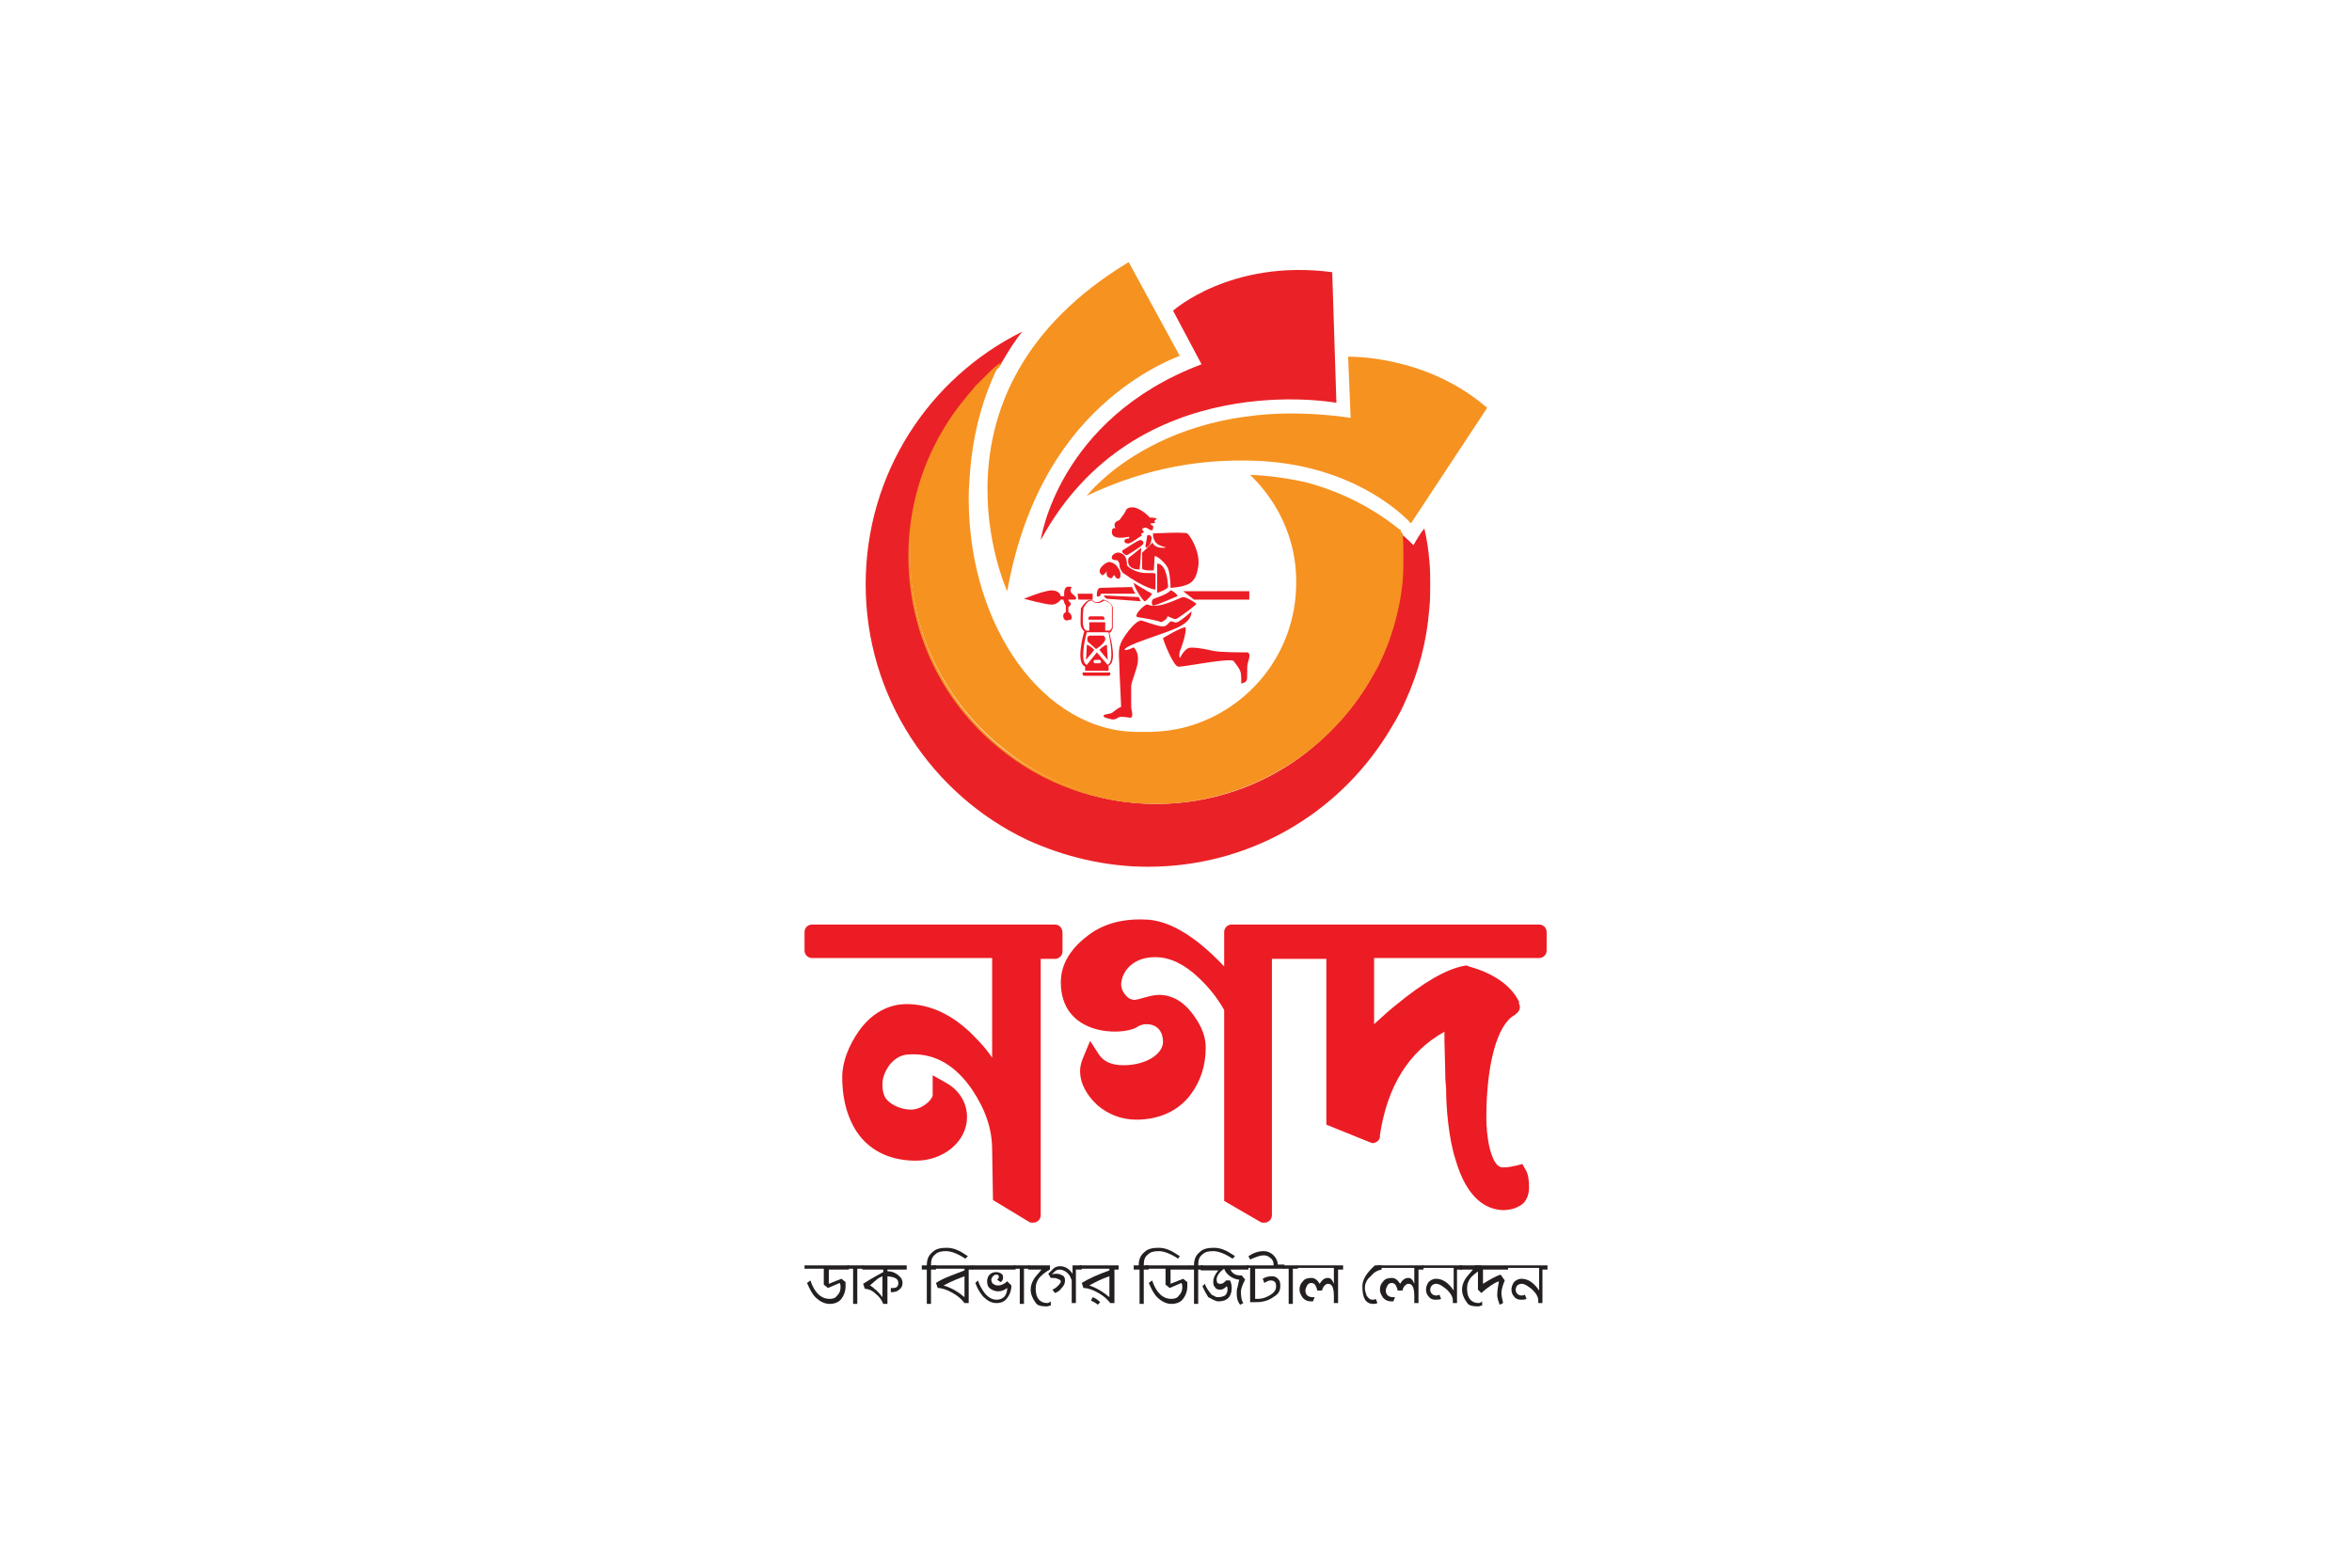
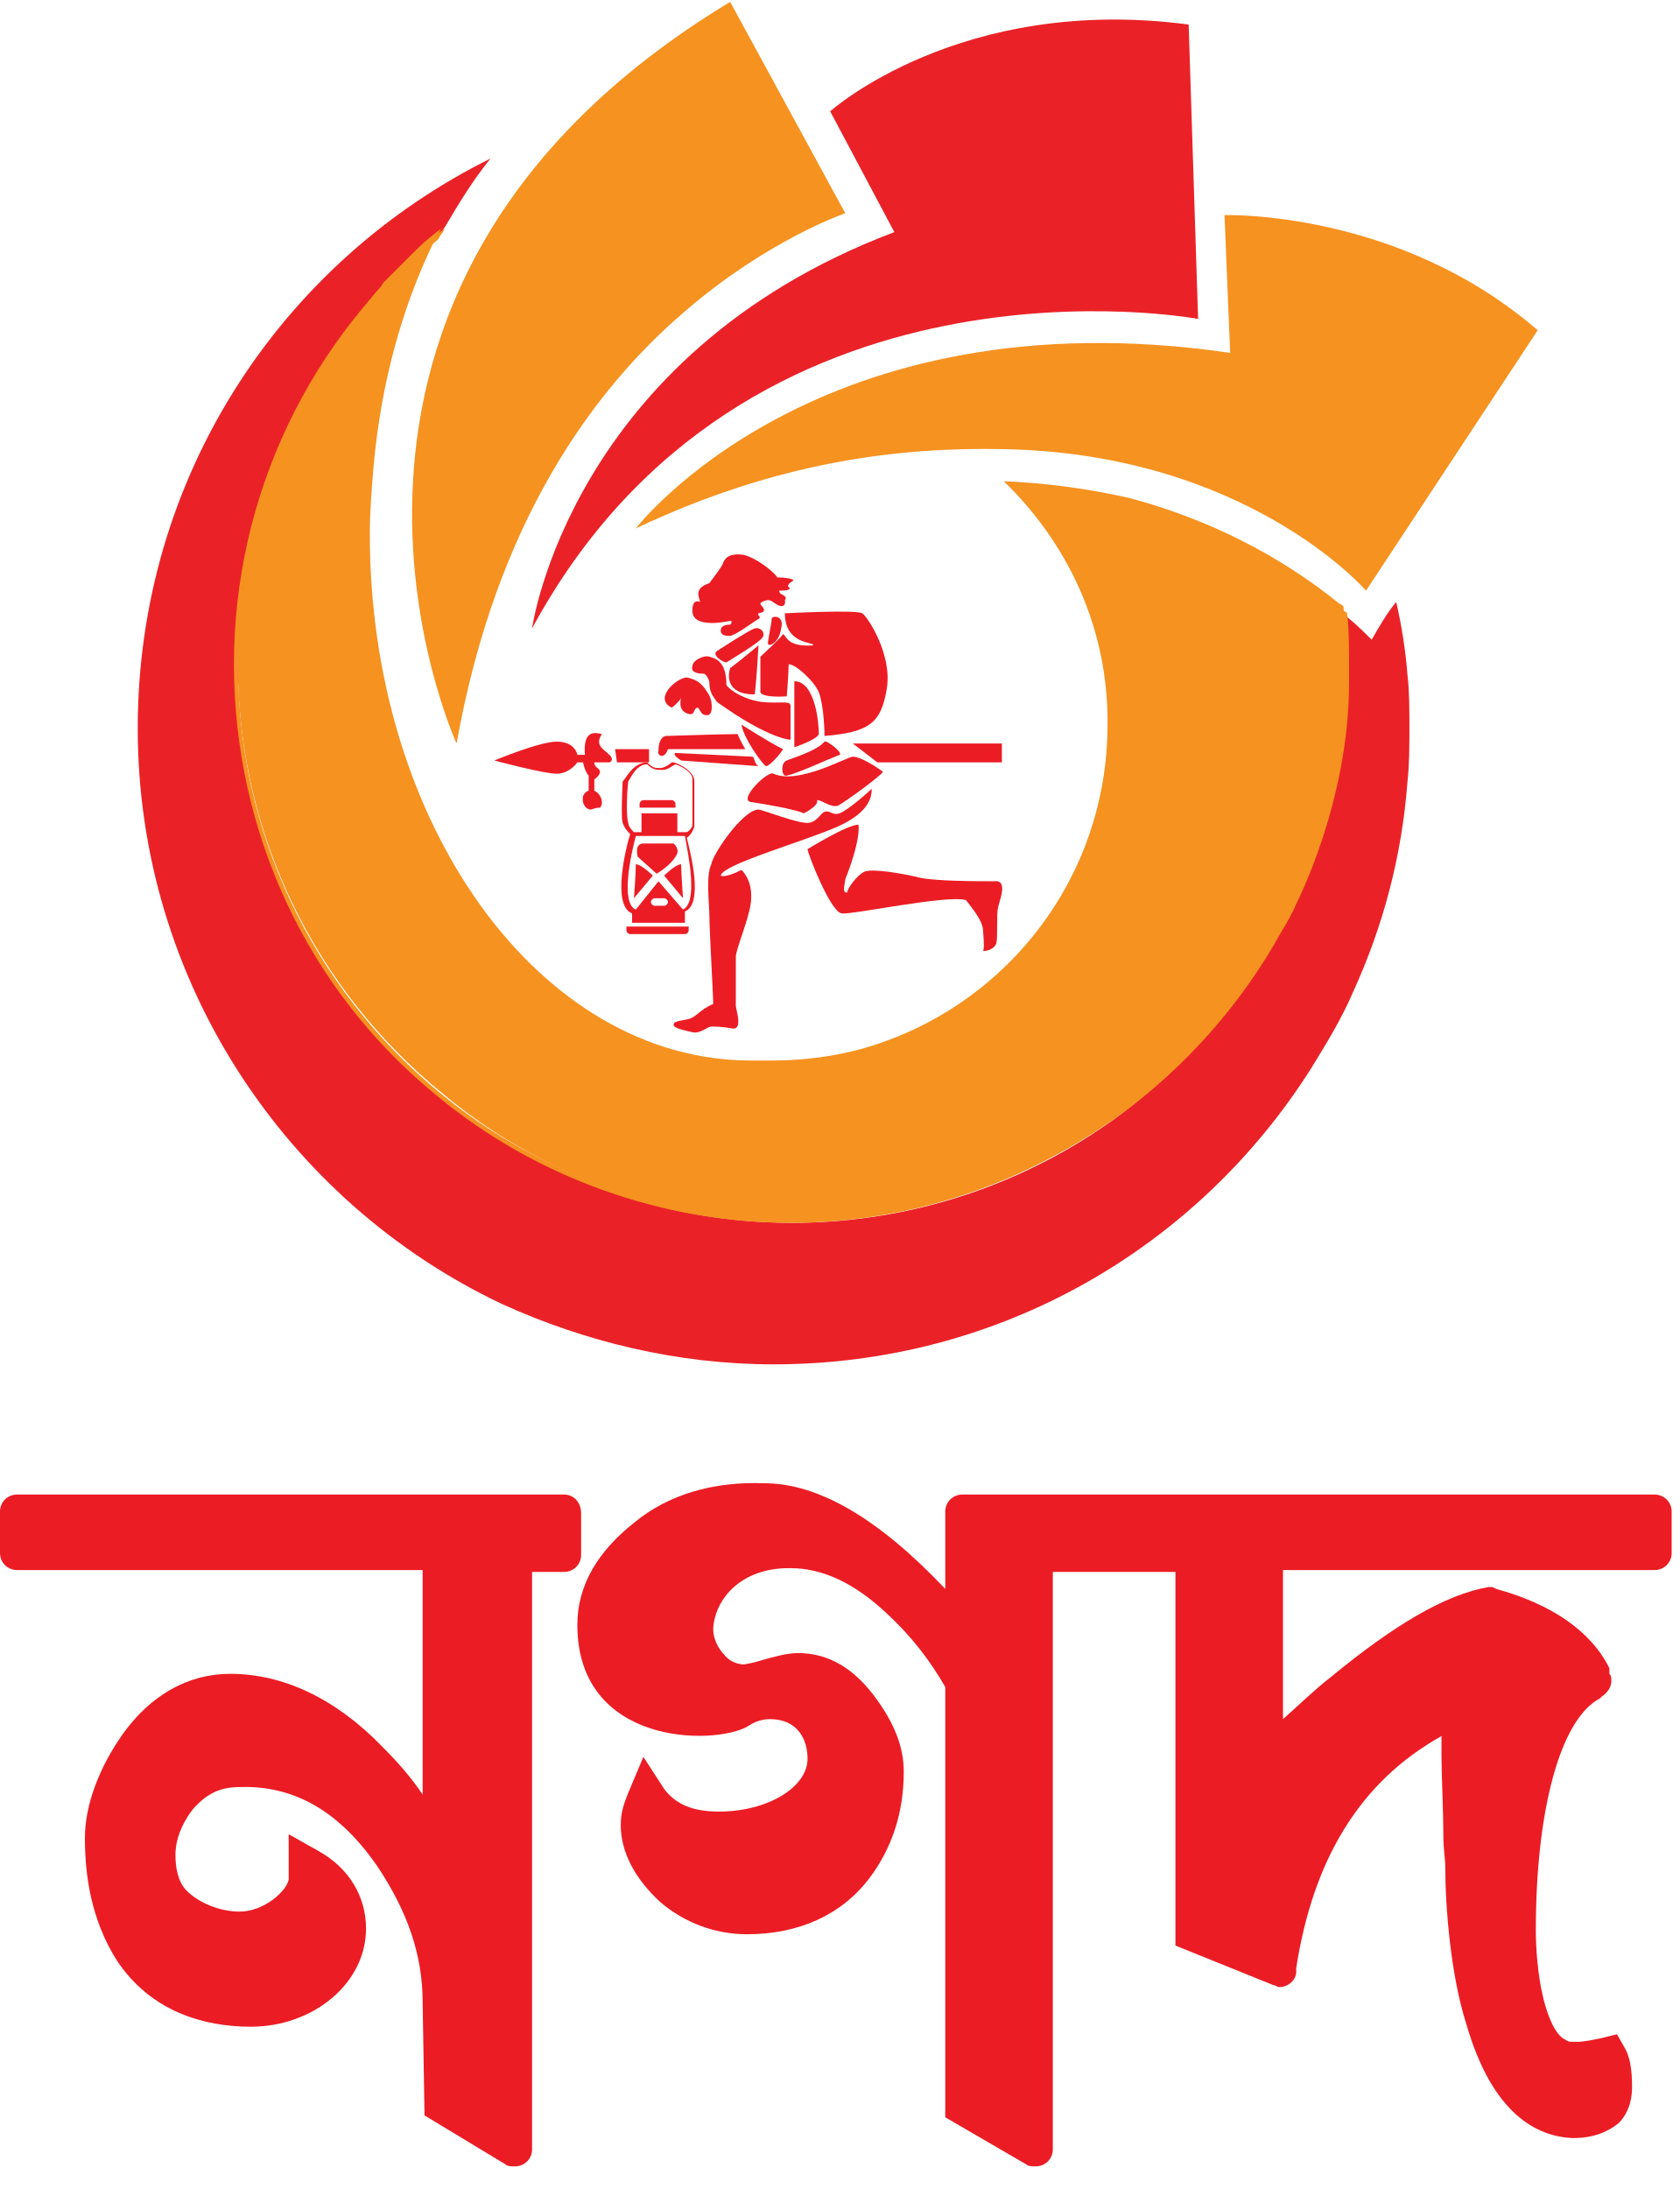
- <svg xmlns="http://www.w3.org/2000/svg" height="800" width="1200" xml:space="preserve" y="0" x="0" id="Layer_1" version="1.1" viewBox="-13.305 -31.2 115.31 187.2">
+ <svg xmlns="http://www.w3.org/2000/svg" width="89" height="116" xml:space="preserve" y="0" x="0" id="Layer_1" version="1.1" viewBox="0 0 89 116">
  <style id="style18" type="text/css">.st0{fill:#ec1c24}.st1{fill:#231f20}.st3{fill:#ea2227}.st4{fill:#f69220}</style>
  <path id="path20" d="M29.9 79.2H.9c-.5 0-.9.4-.9.9v2.2c0 .5.4.9.9.9h21.5v11.9c-.6-.9-1.3-1.7-2.1-2.5-2.5-2.6-5.3-3.9-8.1-3.9-2.2 0-4.2 1.1-5.7 3.2-1.2 1.7-2 3.7-2 5.5 0 1.9.3 4.3 1.7 6.5 1.8 2.7 4.6 3.5 7.1 3.5 3.3 0 6.1-2.3 6.1-5.2 0-1.7-.9-3.2-2.5-4.1l-1.6-.9v2.4c-.1.6-1.3 1.7-2.6 1.7-1.1 0-2.2-.5-2.8-1.1-.5-.5-.6-1.3-.6-1.9 0-.8.3-1.6.9-2.4.7-.8 1.4-1.2 2.5-1.2 2.9-.1 5.3 1.3 7.3 4.2 1.6 2.4 2.4 4.7 2.4 7.2l.1 6 4.3 2.6c.1.1.3.1.5.1.5 0 .9-.4.9-.9V83.3h1.7c.5 0 .9-.4.9-.9v-2.2c0-.6-.4-1-.9-1" class="st0" />
  <path id="path22" d="M87.7 79.2H51c-.5 0-.9.4-.9.9v4.1c-3.5-3.7-6.7-5.6-9.6-5.6-2.7-.1-5.1.6-6.9 2.1-1.9 1.5-3 3.3-3 5.4 0 6.4 7.2 6.4 9 5.4.3-.2.7-.4 1.2-.4 1.5 0 2 1.1 2 2.1 0 1.5-2.1 2.8-4.7 2.8-1.4 0-2.3-.4-2.9-1.2l-1.1-1.7-.8 1.9c-.2.5-.4 1-.4 1.7 0 1.5.8 2.9 2.1 4.1 1.3 1.1 2.9 1.7 4.6 1.7 2.7 0 5-1 6.5-3 1.2-1.6 1.8-3.5 1.8-5.6 0-1.2-.4-2.4-1.4-3.8-1.2-1.7-2.6-2.5-4.2-2.5-.6 0-1.3.2-2 .4-.3.1-.8.2-.9.2-.2 0-.7-.1-1-.5-.2-.2-.6-.7-.6-1.4.1-1.6 1.5-3.2 4-3.2h.1c1.7 0 3.4.8 5.1 2.4 1.3 1.2 2.3 2.5 3.1 3.9v22.8l4.3 2.5c.1.1.3.1.5.1.5 0 .9-.4.9-.9V83.3h6.5v19.8l5.2 2.1c.1 0 .2.1.3.1.5 0 .9-.4.9-.8v-.2c.9-5.8 3.4-9.9 7.7-12.3v1.1c0 .8.1 3 .1 4.2 0 .7.1 1.2.1 1.6 0 2.2.3 5.8 1.1 8.3 1.4 4.9 3.8 6 5.6 6.1h.1c1 0 1.8-.3 2.4-.8.3-.3.7-.9.7-1.9 0-.9-.1-1.6-.4-2.1l-.4-.7-.8.2c-.9.2-1.2.2-1.3.2h-.2c-.2 0-.3 0-.4-.1-.3-.1-.8-.6-1.2-2.2-.3-1.2-.4-2.7-.4-3.6 0-6.4 1.3-11.2 3.4-12.3l.1-.1c.3-.2.5-.5.5-.8 0-.2 0-.3-.1-.4v-.3c-1-2-3.1-3.4-6-4.2l-.2-.1h-.2c-2.3.4-5 2-8.4 4.8-.9.7-1.7 1.5-2.5 2.2v-7.9h19.7c.5 0 .9-.4.9-.9v-2.2c0-.5-.4-.9-.9-.9" class="st0" />
  <path id="path24" d="M2.9 120.3v1.8l1.5-.6.5.4v.5c0 .6-.2 1.1-.5 1.5-.3.4-.8.6-1.4.6-.6 0-1.2-.3-1.7-.8-.4-.4-.7-1-1-1.7l.4-.3c.5 1.5 1.3 2.2 2.3 2.2.4 0 .7-.1.9-.4.3-.3.4-.6.4-1 0-.2 0-.3-.1-.5l-1.4.6-.5-.4v-1.9H0v-.4h5.3v.5H2.9z" class="st1" />
  <path transform="translate(-5.7 -1.1)" id="polygon26" class="st1" d="M11.5 125.6v-4.2h-.7v-.4h1.9v.4H12v4.2z" />
  <path id="path28" d="M9.9 120.3v.3c.4 0 .8.1 1.2.4.4.3.6.6.6 1 0 .3-.1.6-.4.8-.2.2-.5.3-.9.3h-.1v-.5h.3c.4 0 .6-.2.6-.6 0-.5-.4-.7-1.3-.8v3.3h-.5c-.2-.5-.5-.9-.9-1.2-.4-.4-.9-.6-1.3-.6l-.2-.6c.3-.2 1.1-.7 2.4-1.4v-.3H6.9v-.5h5.3v.5H9.9zm-.6.9c-.2.1-.5.2-.8.5l-.7.6c.3.1.5.4.8.6.1.1.4.4.7.8z" class="st1" />
  <path id="path30" d="M19.2 119.1c-.9-.6-1.7-.9-2.3-.9-.6 0-1 .1-1.3.4-.4.3-.5.7-.5 1.3h.6v.5h-.6v4.1h-.5v-4.1H14v-.5h.6c0-.7.2-1.2.7-1.6.4-.4 1-.5 1.7-.5.4 0 .9.1 1.3.3.3.1.7.4 1.2.7z" class="st1" />
  <path id="path32" d="M19.6 120.3v4.1h-.5c-.3-.4-.7-.8-1.4-1.2-.7-.4-1.3-.6-1.8-.6l-.2-.6c.3-.2.8-.5 1.6-.8.2-.1.8-.3 1.8-.7v-.2h-3.8v-.4h4.8v.5h-.5zm-.5.9c-.5.2-1.4.5-2.5 1.1 1 .3 1.8.8 2.5 1.4z" class="st1" />
  <path id="path34" d="M20 119.9h5.2v.5H20zm2.9 4.5c-.6 0-1.1-.3-1.6-.8-.4-.5-.7-1-.9-1.6l.3-.3c.2.6.5 1.1.8 1.5.4.5.9.8 1.4.8.4 0 .7-.1 1-.4.2-.3.3-.6.3-1-.4.3-.7.4-1.1.4-.3 0-.6-.1-.9-.3-.3-.2-.4-.5-.4-.9 0-.3.1-.6.3-.8.2-.2.5-.3.8-.3.2 0 .5.1.6.2.2.1.2.3.2.5s-.1.4-.3.5l-.4-.3c.1-.1.2-.2.2-.3 0-.2-.1-.3-.3-.3-.2 0-.3.1-.4.2-.1.1-.2.3-.2.4 0 .2.1.4.2.5.2.1.3.2.6.2.4 0 .8-.2 1.1-.5l.5.5c0 .6-.2 1.1-.5 1.5-.3.4-.7.6-1.3.6" class="st1" />
  <path transform="translate(-5.7 -1.1)" id="polygon36" class="st1" d="M31.4 125.6v-4.2h-.7v-.4h1.8v.4h-.6v4.2z" />
  <path id="path38" d="M28.9 124.8c-.6 0-1-.1-1.2-.3-.4-.5-.7-1.1-.7-1.7 0-.4.1-.8.4-1.3.2-.3.5-.6.9-1.1h-1.6v-.5h2.6v.5c-.4.2-.8.5-1.2.9-.4.5-.5.9-.5 1.4 0 1.1.5 1.7 1.4 1.7.1 0 .3-.1.4-.2v.5c-.2 0-.3.1-.5.1" class="st1" />
  <path id="path40" d="M32.4 120.3v4.1h-.5v-2.7c0-.1-.1-.2-.2-.5-.3-.5-.8-.8-1.3-.8-.2 0-.4.1-.6.3l-.3.3c.2-.1.4-.1.6-.1.3 0 .5.1.7.2.2.1.3.3.3.6s-.1.6-.4.9c-.2.3-.5.5-.8.6l-.3-.4c.2-.1.4-.2.6-.4.2-.2.4-.4.4-.6 0-.1-.1-.2-.4-.3-.2-.1-.4-.1-.6-.1h-.2l-.3-.5.6-.6c.2-.2.5-.3.8-.3.6 0 1.1.3 1.5.9v-1h1.1v.5h-.7z" class="st1" />
  <path id="path42" d="M37 120.3v4.1h-.5c-.3-.4-.7-.8-1.4-1.2-.7-.4-1.3-.6-1.8-.6l-.2-.6c.8-.5 1.9-1 3.3-1.5v-.2h-3.6v-.4h4.7v.5H37zm-.6.9c-.9.3-1.7.7-2.4 1.1.9.3 1.7.8 2.4 1.4zm-1.4 3.4c-.2-.2-.4-.3-.8-.5l.2-.4c.3.1.6.3.9.6z" class="st1" />
  <path id="path44" d="M44.6 119.1c-.9-.6-1.7-.9-2.3-.9-.6 0-1 .1-1.3.4-.4.3-.5.7-.5 1.3h.6v.5h-.6v4.1H40v-4.1h-.7v-.5h.6c0-.7.2-1.2.7-1.6.4-.4 1-.5 1.7-.5.4 0 .9.1 1.3.3.3.1.7.4 1.2.7z" class="st1" />
  <path id="path46" d="M43.7 120.3v1.8l1.5-.6.5.4v.5c0 .6-.2 1.1-.5 1.5-.3.4-.8.6-1.4.6-.6 0-1.2-.3-1.7-.8-.4-.4-.7-1-1-1.7l.4-.3c.5 1.5 1.3 2.2 2.3 2.2.4 0 .7-.1.9-.4.3-.3.4-.6.4-1 0-.2 0-.3-.1-.5l-1.4.6-.5-.4v-1.9h-2.4v-.4H46v.5h-2.3z" class="st1" />
  <path id="path48" d="M51.1 119.1c-.9-.6-1.7-.9-2.3-.9-.6 0-1 .1-1.3.4-.4.3-.5.7-.5 1.3h.6v.5H47v4.1h-.5v-4.1h-.6v-.5h.6c0-.7.2-1.2.7-1.6.4-.4 1-.5 1.7-.5.4 0 .9.1 1.3.3.3.1.7.4 1.2.7z" class="st1" />
  <path id="path50" d="M50.8 120.3c.2.5.6.8 1.2.8h.2l.4.5c-.3.6-.5 1.1-.5 1.4 0 .7.1 1.2.3 1.4l-.4.2c-.3-.4-.4-.8-.4-1.3 0-.3 0-.6.1-.8 0-.1.1-.4.2-.9-.4 0-.8-.2-1.1-.4-.4-.3-.6-.6-.7-.9-.6.4-.9.9-.9 1.3 0 .3.1.5.4.5.1 0 .3 0 .4-.1.1-.1.3-.2.3-.3h.5c.1.2.2.5.2.9 0 1-.5 1.6-1.6 1.6-.2 0-.4-.1-.6-.2-.1 0-.3-.2-.6-.3-.2-.3-.4-.7-.7-1.3l.3-.3c.1.4.4.8.8 1.3l.4.2c.1.1.3.1.4.1.3 0 .6-.1.8-.2.2-.2.3-.4.3-.7 0-.2 0-.3-.1-.4-.3.3-.5.4-.8.4-.3 0-.5-.1-.6-.3-.2-.2-.2-.4-.2-.7 0-.4.2-.8.6-1.3h-2.1v-.6H53v.5h-2.2z" class="st1" />
  <path id="path52" d="M53.8 120.3v3.6h.3c.4 0 .9-.1 1.4-.4.5-.3.8-.6.8-1.1 0-.5-.2-.7-.7-.7-.1 0-.4.1-.7.3l-.2-.5c.3-.2.7-.3 1.1-.3.3 0 .6.1.8.4.2.2.2.5.2.8 0 .5-.2.9-.7 1.2-.4.3-.8.5-1.3.6-.3.1-.9.1-1.6.1v-4.1h-.4v-.3H56v-.1c0-.3-.1-.6-.4-.8-.2-.2-.5-.3-.8-.3-.4 0-.9.2-1.6.5l-.2-.4c.6-.4 1.2-.6 1.8-.6.5 0 .9.2 1.2.5.3.3.5.7.5 1.1h.8v.5z" class="st1" />
  <path transform="translate(-5.7 -1.1)" id="polygon54" class="st1" d="M63.5 125.6v-4.2h-.7v-.4h1.8v.4H64v4.2z" />
  <path id="path56" d="M63.7 120.3v4.1h-.5v-.8c0-1-.2-1.5-.7-1.5-.2 0-.3.1-.5.3-.1.2-.2.3-.2.5h-.6c0-.2-.1-.4-.2-.6-.1-.2-.3-.3-.5-.3s-.4.1-.5.3c-.1.2-.2.4-.2.6 0 .5.3.8.9.8h.2l-.2.5h-.2c-.4 0-.7-.1-1-.4-.2-.3-.4-.6-.4-1s.1-.7.4-1c.2-.3.6-.4 1-.4s.7.2 1 .7c.3-.5.6-.7 1-.7.3 0 .5.2.7.7v-1.9h-4.4v-.3h5.5v.5h-.6z" class="st1" />
  <path id="path58" d="M66.9 122.6c0 .3.1.6.2.9.2.3.4.5.7.5.1 0 .3 0 .4-.1l.2.5c-.2.1-.4.1-.5.1-.9 0-1.3-.7-1.3-2.1 0-.8.5-1.6 1.5-2.5h.8v.5c-.5.1-.9.3-1.3.8-.5.4-.7.9-.7 1.4" class="st1" />
  <path id="path60" d="M73.3 120.3v4.1h-.5v-.8c0-1-.2-1.5-.7-1.5-.2 0-.3.1-.5.3-.1.2-.2.3-.2.5h-.6c0-.2-.1-.4-.2-.6-.1-.2-.3-.3-.5-.3s-.4.1-.5.3c-.1.2-.2.4-.2.6 0 .5.3.8.9.8h.2l-.2.5h-.2c-.4 0-.7-.1-1-.4-.2-.3-.4-.6-.4-1s.1-.7.4-1c.2-.3.6-.4 1-.4s.7.2 1 .7c.3-.5.6-.7 1-.7.3 0 .5.2.7.7v-1.9h-4.4v-.3h5.5v.5h-.6z" class="st1" />
  <path id="path62" d="M77.9 120.3v4.1h-.5v-.3c0-.4-.2-.8-.7-1.3-.5-.4-.9-.7-1.3-.7-.2 0-.4.1-.5.2-.1.1-.2.3-.2.5s.1.4.2.5c.1.1.3.2.5.2.1 0 .2 0 .4-.1l.2.5c-.2.1-.4.1-.7.1-.3 0-.6-.1-.8-.4-.2-.2-.3-.5-.3-.8 0-.3.1-.6.3-.9.2-.2.5-.4.9-.4.8 0 1.5.5 2.1 1.4v-2.7h-3.7v-.3h4.7v.5h-.6z" class="st1" />
  <path id="path64" d="M80.4 124.8c-.6 0-1-.1-1.2-.3-.4-.5-.7-1.1-.7-1.7 0-.4.1-.8.4-1.3.2-.3.5-.6.9-1.1h-1.6v-.5h2.6v.5c-.4.2-.8.5-1.2.9-.4.5-.5.9-.5 1.4 0 1.1.5 1.7 1.4 1.7.1 0 .3-.1.4-.2v.5c-.2 0-.3.1-.5.1" class="st1" />
  <path id="path66" d="M81 120.3v1.8c.8-.5 1.5-.9 2.1-1.1l.5.7c-.3.7-.4 1.2-.4 1.5 0 .3.1.7.2 1.2l-.4.2c-.2-.5-.3-.9-.3-1.1 0-.6.1-1.1.2-1.7-.6.2-1.3.7-2.1 1.4l-.4-.4v-2.4H80v-.5h4v.5h-3z" class="st1" />
  <path id="path68" d="M88.1 120.3v4.1h-.5v-.3c0-.4-.2-.8-.7-1.3-.5-.4-.9-.7-1.3-.7-.2 0-.4.1-.5.2-.1.1-.2.3-.2.5s.1.4.2.5c.1.1.3.2.5.2.1 0 .2 0 .4-.1l.2.5c-.2.1-.4.1-.7.1-.3 0-.6-.1-.8-.4-.2-.2-.3-.5-.3-.8 0-.3.1-.6.3-.9.2-.2.5-.4.9-.4.8 0 1.5.5 2.1 1.4v-2.7H84v-.3h4.7v.5h-.6z" class="st1" />
  <path id="rect70" fill="none" d="M0 0h88.6v124.7H0z" />
  <g transform="translate(-5.7 -1.1)" id="g134">
    <path id="path72" d="M80.4 39.7c0 .9 0 1.9-.1 2.8-.3 4-1.3 7.7-2.9 11.2-.6 1.4-1.4 2.7-2.2 4-6 9.5-16.5 15.7-28.5 15.7-5.1 0-10-1.2-14.4-3.2C20.9 64.8 13 53.1 13 39.7 13 26.4 20.6 15 31.7 9.5c-.9 1.1-1.7 2.4-2.4 3.6-.1.1-.1.2-.2.3-.4.4-.9.7-1.3 1.1L26.3 16l-.3.3c-.1.1-.2.2-.3.4-.2.2-.4.4-.5.6-.3.4-.7.8-1 1.3-1.4 1.8-2.6 3.9-3.5 6l-.3.6c-.1.3-.2.5-.3.8 0 .1-.1.3-.1.4-.1.4-.3.8-.4 1.2-.1.3-.2.5-.2.8 0 .1-.1.3-.1.4-.1.3-.1.5-.2.8-.2.8-.4 1.7-.5 2.6 0 .2-.1.4-.1.7 0 .2 0 .3-.1.5 0 .3 0 .5-.1.8v2.2c0 9.2 4.2 17.4 10.8 22.8 5.1 4.2 11.6 6.7 18.6 6.7 6.4 0 12.4-2.1 17.2-5.6 3.5-2.6 6.5-5.9 8.6-9.7.3-.5.5-1 .8-1.5 1.7-3.5 2.7-7.5 2.8-11.6v-1c0-1 0-1.9-.1-2.8.1 0 .1.1.1.1.5.4.9.8 1.3 1.2.4-.7.8-1.4 1.3-2 .3 1.3.5 2.6.6 3.9.1.8.1 1.8.1 2.8" class="st3" />
    <path id="path74" d="M77.1 36.3v1c0 6-2.5 11-2.8 11.6-.2.5-.5 1-.8 1.5-2.1 3.8-5.1 7.2-8.6 9.7-4.8 3.5-10.8 5.6-17.2 5.6-7.1 0-13.6-2.5-18.6-6.7-6.6-5.4-10.8-13.6-10.8-22.8V34c0-.3 0-.5.1-.8 0-.2 0-.3.1-.5 0-.2.1-.4.1-.7.1-.9.3-1.7.5-2.6.1-.3.1-.5.2-.8 0-.1.1-.3.1-.4.1-.3.1-.5.2-.8.1-.4.3-.8.4-1.2 0-.1.1-.3.1-.4.1-.3.2-.5.3-.8l.3-.6c.9-2.1 2.1-4.2 3.5-6 .3-.4.7-.8 1-1.3.2-.2.3-.4.5-.6.1-.1.2-.2.3-.4l.3-.3 1.5-1.5c.4-.4.9-.8 1.3-1.1-.1.1-.1.2-.2.3-.1.1-.1.2-.2.4-1.7 3.5-2.8 7.5-3.2 11.9-.1 1.2-.2 2.4-.2 3.6 0 15.4 9 27.9 20.2 27.9h1.1c1.6 0 3.2-.2 4.7-.6 7.6-2.1 13.1-9 13.1-17.2V39c-.1-4.9-2.2-9.2-5.5-12.4 2.3.1 4.5.4 6.7.9 4.1 1.1 7.9 3 11.1 5.6.1 0 .1.1.2.1.1 1.2.2 2.1.2 3.1" class="st4" />
    <path id="path76" d="M77.2 36.3v1c0 6.3-2.8 11.7-2.8 11.7-.2.5-.5 1-.8 1.5-2.1 3.8-5.1 7.2-8.7 9.8-5.1 3.6-11 5.6-17.3 5.6-6.8 0-13.5-2.4-18.7-6.7-6.9-5.6-10.8-14-10.8-22.9 0-8.9 4-17.3 10.9-22.9l.3-.2c-.1.1-.1.2-.2.3-.1.1-.1.2-.2.3-6.7 5.6-10.6 13.8-10.6 22.5 0 8.8 3.9 17.1 10.7 22.7 5.2 4.3 11.8 6.6 18.6 6.6 6.2 0 12.1-1.9 17.1-5.5 3.5-2.5 6.5-5.9 8.6-9.7.3-.5.5-1 .8-1.5 0-.1 2.8-5.4 2.8-11.6v-1c0-.9 0-1.9-.1-2.8v-.1c.1 0 .1.1.2.1l.1.1c.1.9.1 1.8.1 2.7" class="st4" />
    <path id="path78" d="M69.2 18s-24-4.5-35.3 16.4c0 0 2-14.5 19.2-21L49.7 7s6.9-6.2 19-4.6z" class="st3" />
    <path id="path80" d="M39.4 29.1s9.6-12.5 31.5-9.3l-.3-7.3s9.2-.3 16.6 6.1l-9.1 13.8s-6.3-7.3-19.3-7.5c-5.3-.1-11.8.6-19.4 4.2" class="st4" />
    <path id="path82" d="M29.9 40.5s-11-23.9 14.5-39.3l6.1 11.2s-4.1 1.4-8.5 5.2c-4.8 4.1-10 11.1-12.1 22.9" class="st4" />
    <g id="g132">
      <path id="path84" d="M44.4 34s-2.1.5-2-.6c0-.4.2-.5.4-.4 0-.2-.4-.7.5-1 .3-.4.6-.8.7-1 .1-.3.3-.6 1.1-.5.8.2 1.7 1 1.8 1.2.5 0 1 .1.8.2-.2.1-.3.3-.2.3 0 0 .3.2-.5.2 0 .2.2.2.3.3.1.1 0 .2 0 .2s.1.4-.3.3c-.4-.2-.4-.3-.6-.3-.1 0-.4.1-.4.2s.5.4-.1.5c-.1.1.2.2 0 .3-.2.1-1.1.8-1.5.9-.4 0-.5-.1-.5-.3 0-.2.2-.3.5-.3.1-.1.1-.2 0-.2" class="st0" />
      <path id="path86" d="M44.2 36.2c-.2 0-.8-.4-.5-.6.3-.2 1.7-1.1 2-1.2.3-.1.7.3.3.6-.3.3-1.8 1.2-1.8 1.2" class="st0" />
      <path id="path88" d="M46.4 35.2c0-.2.2-1.1.2-1.3 0-.2.7-.2.5.5-.1.8-.7 1-.7.8" class="st0" />
      <path id="path90" d="M47.3 33.6s3.8-.2 4.1 0c.3.2 1.6 2.2 1.3 4-.3 1.8-.9 2.3-3.3 2.5 0-.6-.1-2.1-.4-2.5-.2-.4-1.1-1.3-1.5-1.3 0 .4-.1 1.7-.1 1.7s-1.2.1-1.4-.2v-1.9s1.1-1 1.2-1.2c.2.1.2.7 1.6.6.1-.2-1.5 0-1.5-1.7" class="st0" />
      <path id="path92" d="M45.9 35.3s-1.2 1-1.5 1.2c-.1.3-.3 1.4 1.3 1.4.1-.7.2-2.6.2-2.6" class="st0" />
      <path id="path94" d="M43 36.8c-.4 0-.7-.1-.6-.4 0-.3.6-.6.9-.5.3.1.9.2.9 1.5.2.3 1 .8 1.9.9.9.1 1.5-.1 1.5.2v1.8s-1.1 0-3.9-2c-.2-.3-.4-.5-.4-1 0-.2-.2-.5-.3-.5" class="st0" />
      <path id="path96" d="M42.1 37c-.5 0-1.8 1.1-.8 1.6.3-.2.5-.5.5-.5s-.2.6.3.8c.5.2.3-.3.6-.3.2.3.2.4.5.4s.3-.8 0-1.2c-.3-.5-.6-.7-1.1-.8" class="st0" />
      <path id="path98" d="M47.8 37.2v3.5s1.2-.4 1.3-.7c0-.6-.2-2.8-1.3-2.8" class="st0" />
      <path id="path100" d="M45 39.5s1.4.9 2.2 1.3c-.1.2-.7.9-.9.9-.2-.1-1.2-1.5-1.3-2.2" class="st0" />
      <path id="polygon102" class="st0" d="M38.3 40.8h1.8v.7h-1.7z" />
      <path id="polygon104" class="st0" d="M58.8 40.5h-7.9l1.3 1h6.6z" />
      <path id="path106" d="M49.4 40.4c.1-.1 1 .6.8.7-.3.1-2.7 1.2-2.9 1.1-.2-.1-.2-.7.1-.8.2-.1 1.6-.5 2-1" class="st0" />
      <path id="path108" d="M46.7 42.1c-.3-.2-1.9 1.4-1.2 1.5.7.1 2.4.4 2.8.6.4-.2.8-.5.7-.7.3 0 .7.4 1.1.3.4-.2 2.3-1.6 2.4-1.8-.4-.3-1.2-.8-1.6-.8-.3 0-2.9 1.5-4.2.9" class="st0" />
      <path id="path110" d="M45.9 44c.2 0 2.2.8 2.7.7.5-.1.6-.6.9-.6.3 0 .4.3.9 0s1.3-1 1.5-1.2c0 .3 0 1.2-1.8 2s-6.1 2-6.2 2.6c.2.1.7-.1 1.1-.3.2.2.6.7.5 1.7-.1.9-.8 2.5-.8 2.9v2.6c0 .2.4 1.3-.2 1.2-.5-.1-.9-.1-1.1-.1-.2 0-.6.4-1 .3-.4-.1-1-.2-1-.4s.4-.2.8-.3c.4-.1.6-.5 1.3-.8 0-.5-.2-3.9-.2-4.6 0-.7-.2-2.2.1-2.8.1-.6 1.7-2.9 2.5-2.9" class="st0" />
      <path id="path112" d="M48.5 46.1c0 .2 1.2 3.3 1.8 3.4.5.1 5.6-1 6.6-.7.3.4.9 1.1.9 1.6 0 0 .1 1 0 1.1.2 0 .6-.1.7-.4.1-.3 0-1.6.1-1.9 0-.2.6-1.5-.2-1.4-.8 0-3.2 0-4-.2-.8-.2-2.5-.5-2.9-.3-.4.2-.9.9-.9 1.1-.2 0-.2-.1-.1-.7.2-.5.8-2.1.7-2.9-.6 0-2.7 1.3-2.7 1.3" class="st0" />
      <path id="path114" d="M45.6 41.2c.1.1.1.4.3.5l-4.1-.3s-.5-.3-.3-.4z" class="st0" />
      <path id="path116" d="M41.1 40.8h4.1s-.3-.5-.4-.8c-.7 0-3.8.1-3.8.1s-.4 0-.4.8c-.1.2.3.5.5-.1" class="st0" />
      <path id="path118" d="M37.2 41.5h.8s.3-.1 0-.4c-.3-.3-.8-.5-.4-1.1-.4-.1-1-.2-.9 1.1h-.4s-.1-.7-1.1-.7c-.9 0-3.3 1-3.3 1s2.6.7 3.3.7c.7 0 1.1-.6 1.1-.6h.3s.1.5.3.7v.8s-.4.1-.3.6c.1.4.4.4.4.4.1 0 .2-.1.5-.1.2-.2.1-.7-.3-.9v-.6s.3-.2.3-.4-.3-.2-.3-.5" class="st0" />
      <path id="path120" d="M42.1 45.5c.3-.2.4-.6.4-.6v-2.4c0-.6-1-1-1.1-1h-.1c-.1.1-.4.3-.6.3-.3 0-.4 0-.7-.3-.8 0-1.2 1-1.3 1 0 .2-.1 1.9 0 2.2.1.3.3.5.4.6-.2.6-1 3.8.1 4.2v.5H42v-.6c1-.4.3-3.1.1-3.9m-3.1-3c.1-.1.4-.9 1-.9.3.3.5.3.8.3.3 0 .5-.2.7-.3.3.1.9.4.9.8v2.4c0 .1-.1.3-.3.4h-.5v-1h-1.9v1h-.4c-.1-.1-.3-.3-.3-.5-.1-.2-.1-1.4 0-2.2m1.9 6.6h-.5c-.1 0-.2-.1-.2-.2s.1-.2.2-.2h.5c.1 0 .2.1.2.2s-.1.2-.2.2m1 .2l-1.3-1.5-1.2 1.5c-.8-.3-.3-2.8 0-3.9H42c.2 1.1.7 3.5-.1 3.9" class="st0" />
      <path id="path122" d="M41.5 46.5c.3-.4-.1-.7-.1-.7h-1.6c-.5 0-.3.7-.3.7l1 .9s.7-.4 1-.9" class="st0" />
      <path id="path124" d="M40.9 47.5l1 1.2s-.1-1.4-.1-1.8c-.3 0-.9.6-.9.6" class="st0" />
      <path id="path126" d="M39.4 46.9c0 .5-.1 1.8-.1 1.8l1-1.2s-.6-.6-.9-.6" class="st0" />
      <path id="path128" d="M41.3 43.9h.2v-.2c0-.1-.1-.2-.2-.2h-1.5c-.1 0-.2.1-.2.2v.2h.2z" class="st0" />
      <path id="path130" d="M39.1 50.2h-.2v.2c0 .1.1.2.2.2H42c.1 0 .2-.1.2-.2v-.2H42z" class="st0" />
    </g>
  </g>
</svg>
